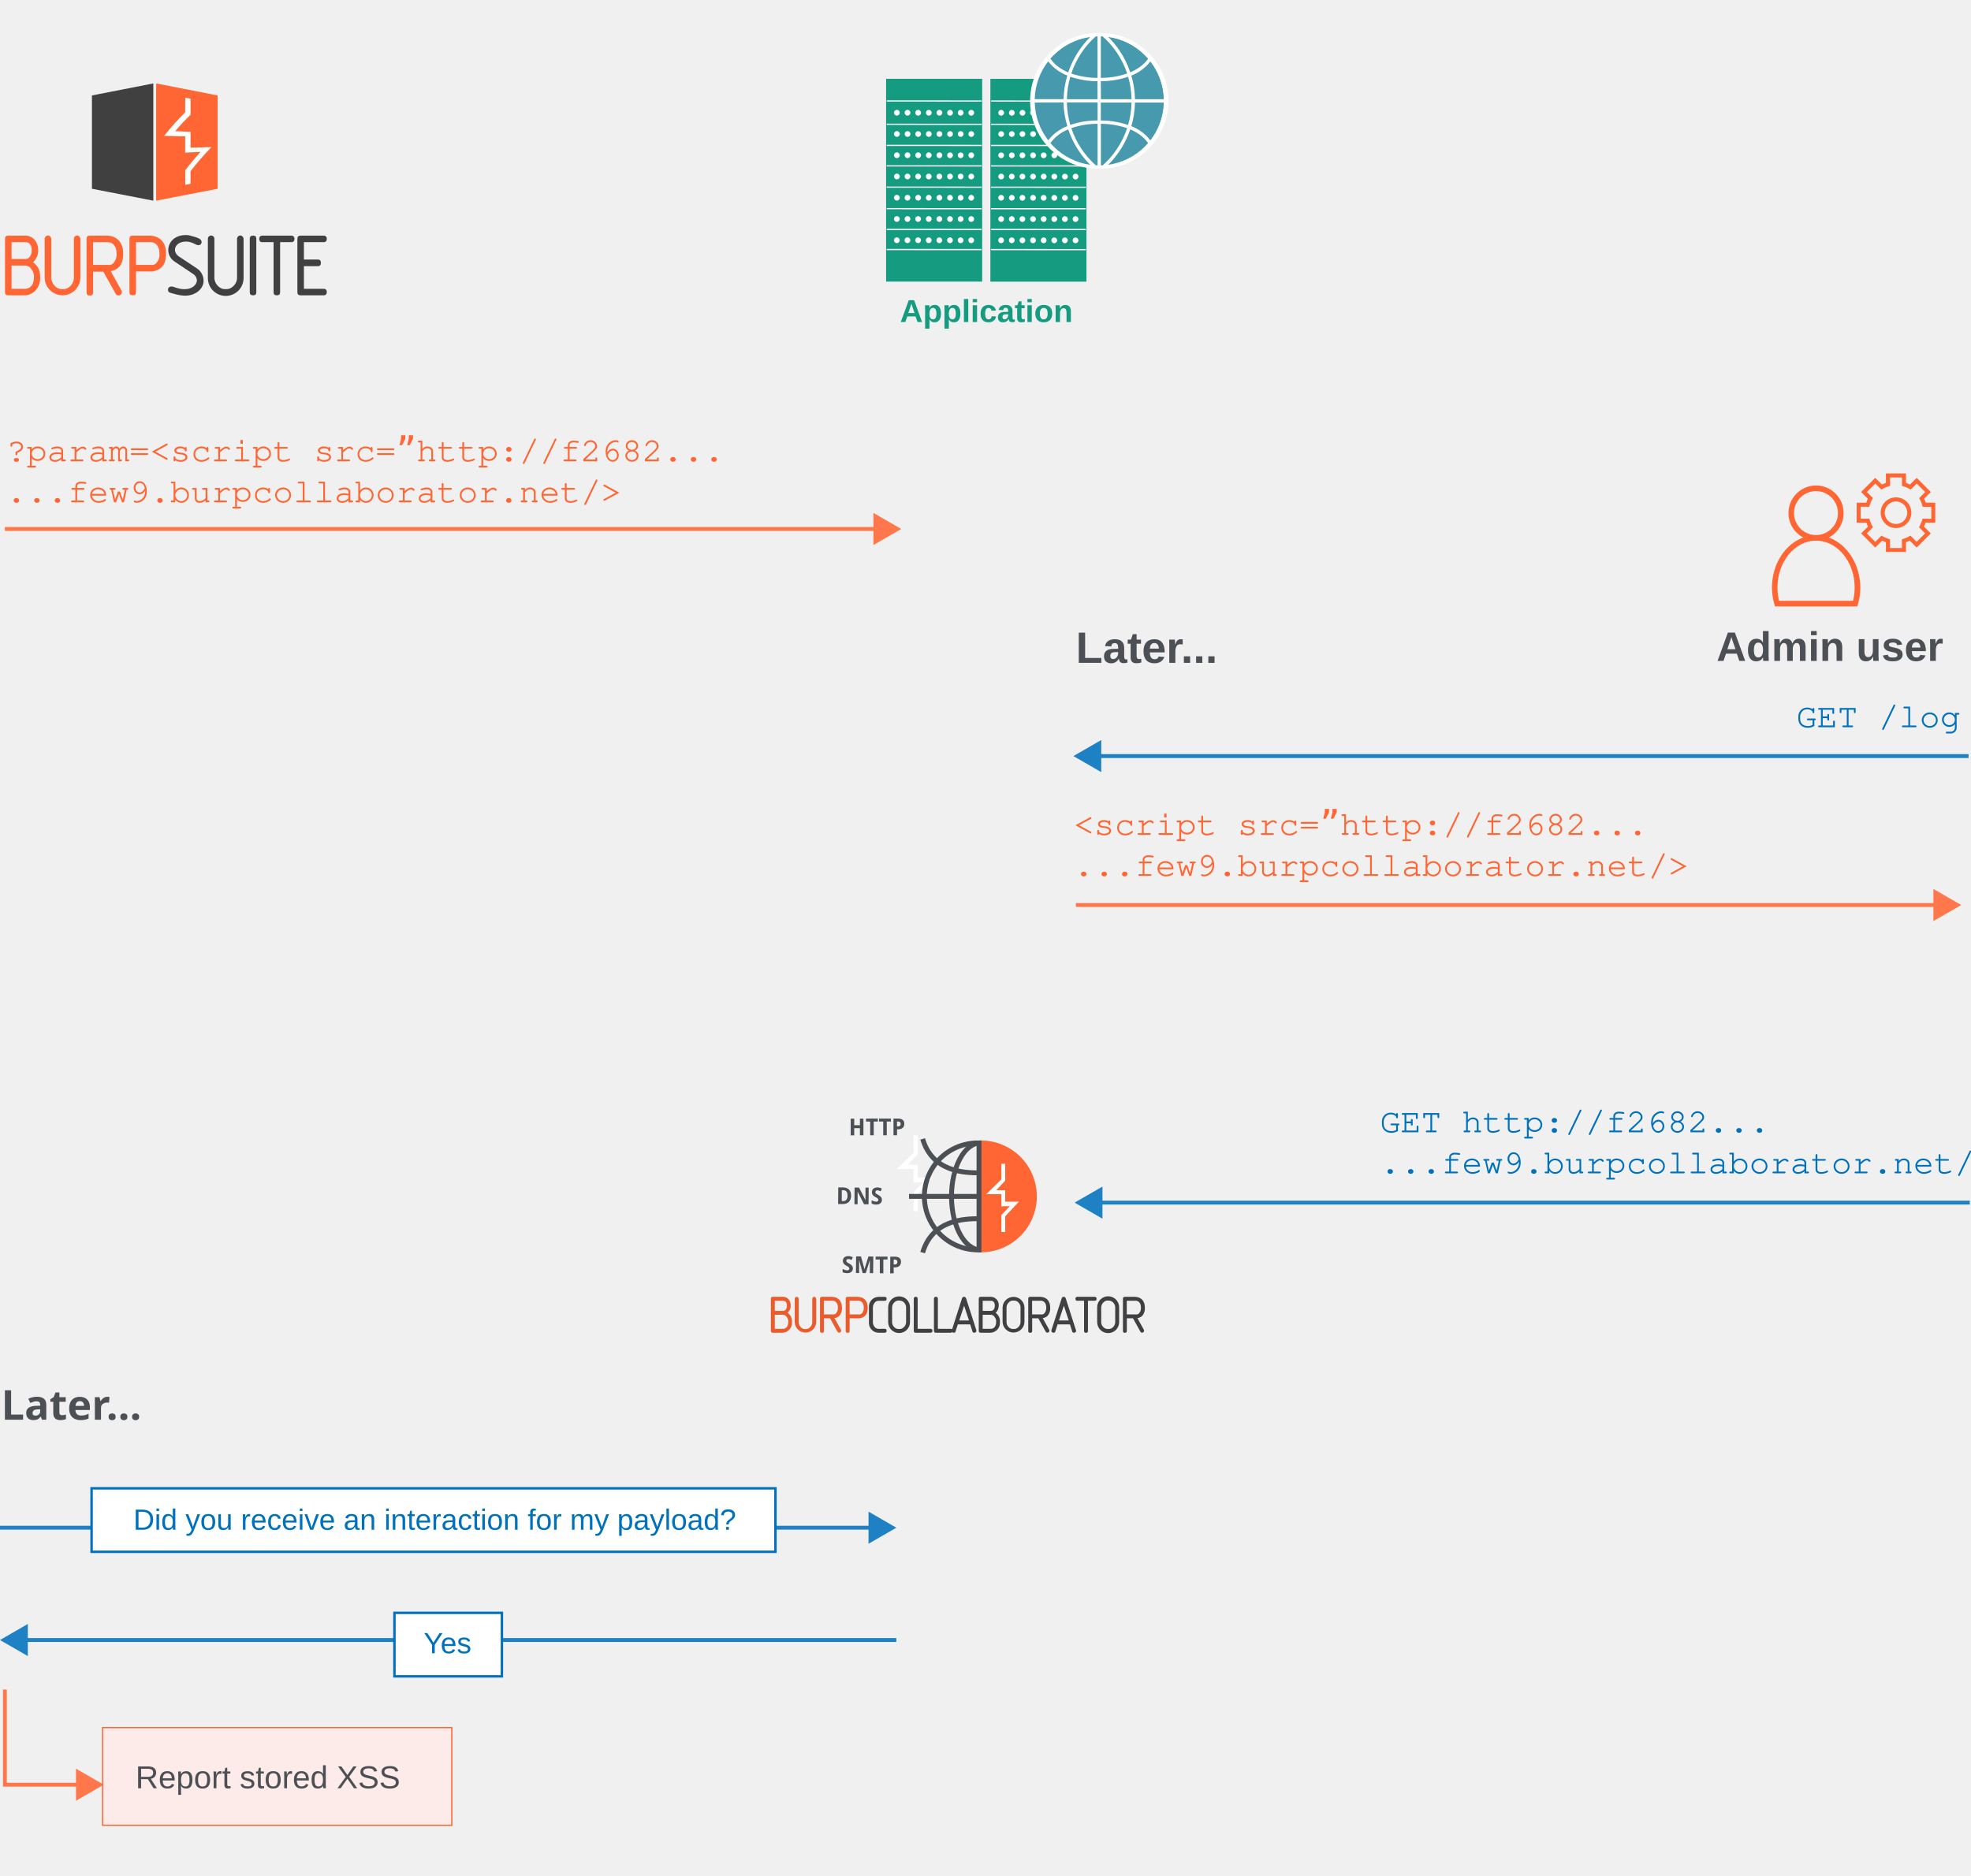
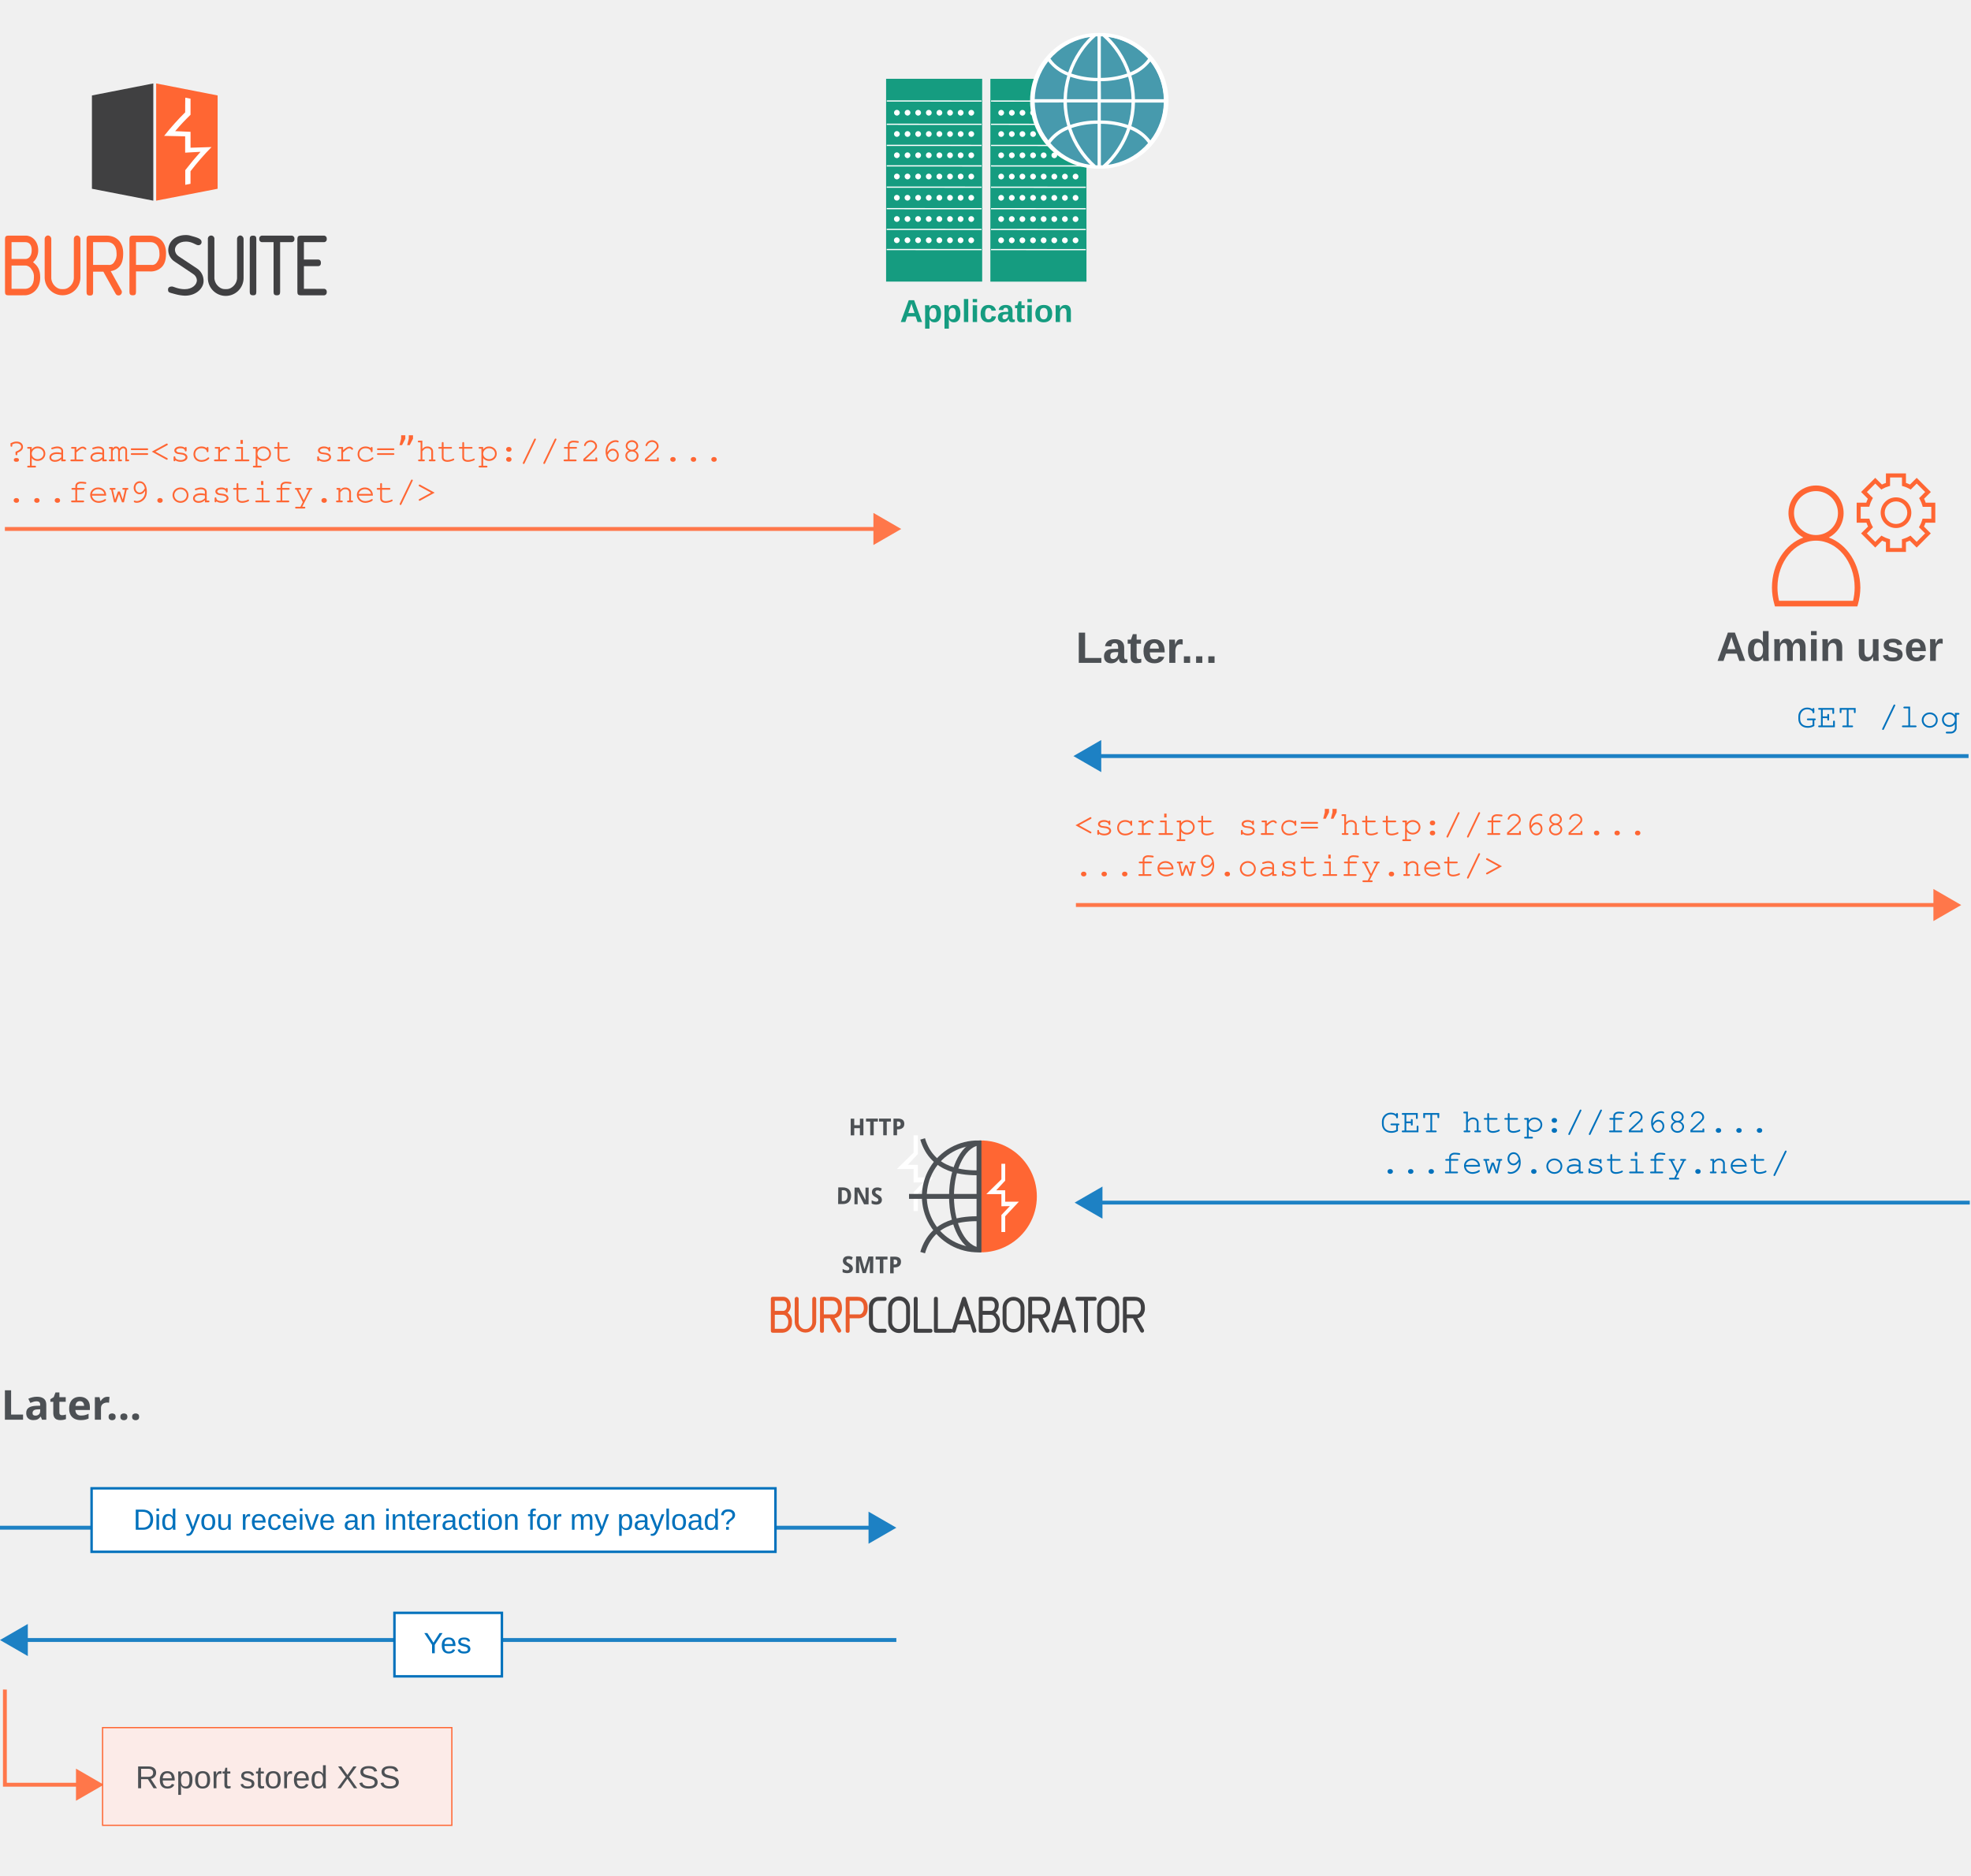
<svg xmlns="http://www.w3.org/2000/svg" width="807" height="768" viewBox="0 0 807 768">
  <polygon points="62.77 82.18 37.64 77.3 37.64 39.09 62.77 34.17 62.77 82.18" fill="#404041" />
  <polygon points="63.94 82.18 89.1 77.3 89.1 39.09 63.94 34.17 63.94 82.18" fill="#f63" />
  <path d="M75.86,40c.86.19,1.28.27,2.15.42V47c-2.53,2.48-3.78,3.81-6.3,6.71,2.52.12,3.77.15,6.3.27v6.52c3.47-.12,5.2-.15,8.6-.27A106.49,106.49,0,0,0,78,70.13v5.14c-.87.19-1.29.27-2.15.42v-6c2.52-3.21,3.77-4.73,6.26-7.52-2.53.16-3.77.2-6.3.35V55.83l-8.6-.19A107.92,107.92,0,0,1,75.82,46V43.24C75.86,42,75.86,41.3,75.86,40Z" fill="#fff" />
  <path d="M3.41,120.94c-1,0-1.36-.4-1.36-1.35V97.85c0-.95.41-1.36,1.36-1.36H10.6c2.38,0,5.05,2.13,5.05,6a6.5,6.5,0,0,1-2.12,4.88c1.94,1.58,2.93,3,2.93,6.34,0,4.8-3.45,7.22-6.34,7.22Zm1.32-14.88h5.65c1.46,0,2.6-1.28,2.6-3.56s-1-3.33-2.6-3.33H4.73Zm0,12.21h5.65c1.57,0,3.51-1.29,3.51-4.55a4.74,4.74,0,0,0-1.06-3.52,2.89,2.89,0,0,0-2.45-1.46H4.73Z" fill="#f63" />
  <path d="M32.92,113.87a7.32,7.32,0,0,1-14.63,0V98a1.48,1.48,0,0,1,1.36-1.58A1.48,1.48,0,0,1,21,98v16a5,5,0,0,0,1.9,3.52,3.71,3.71,0,0,0,2.72.88,3.75,3.75,0,0,0,2.74-.88A4.89,4.89,0,0,0,30.24,114V98a1.45,1.45,0,0,1,1.32-1.58A1.5,1.5,0,0,1,32.92,98Z" fill="#f63" />
  <path d="M43.51,96.49c4.29,0,6.93,2.75,6.93,7.22,0,2.5-.48,4.37-1.69,5.61a5.87,5.87,0,0,1-3.41,1.73l4.29,7.73a1.37,1.37,0,0,1,.26,1,1.41,1.41,0,0,1-1.1,1.21c-.59,0-1.07,0-1.47-.73l-5-9H38.12v8.43c0,1-.37,1.35-1.32,1.35s-1.36-.4-1.36-1.35V97.85c0-.95.41-1.36,1.36-1.36Zm-5.39,2.68v9.31h6.2a2.36,2.36,0,0,0,2.41-1.1,5.24,5.24,0,0,0,1-3.67c0-3.26-1.94-4.54-3.52-4.54Z" fill="#f63" />
  <path d="M61.07,96.49c4.28,0,6.92,2.75,6.92,7.22,0,3.49-.91,5.47-3.19,6.71a6.54,6.54,0,0,1-3.62.74h-5.5v8.43c0,1-.37,1.35-1.32,1.35s-1.36-.4-1.36-1.35V97.85c0-.95.4-1.36,1.36-1.36Zm-5.39,2.68v9.31h6.19a2.37,2.37,0,0,0,2.42-1.1,5.24,5.24,0,0,0,1-3.67c0-3.26-1.95-4.54-3.52-4.54Z" fill="#f63" />
  <path d="M80.45,109.8a6.06,6.06,0,0,1,2.9,5.35c0,2.68-2.79,5.94-7.62,5.94a16.89,16.89,0,0,1-3.93-.62c-2.56-.74-3-.55-3-2,0-.44.33-1.14,1.62-1.14.66,0,2.49,1.1,5.2,1.1,3.12,0,5-1.87,5-3.7a3.27,3.27,0,0,0-1.61-2.57l-7.37-4.94a5.72,5.72,0,0,1-2.75-4.66c0-3.7,2.94-6.3,7.15-6.3a5.42,5.42,0,0,1,1.5.14c3.12.85,5,1.29,5,2.72a1.28,1.28,0,0,1-1.46,1.28c-.85,0-2.39-1.47-4.91-1.47-3,0-4.55,1.69-4.55,3.41a3.37,3.37,0,0,0,1.5,2.6Z" fill="#404042" />
  <path d="M99.73,113.87a7.31,7.31,0,0,1-14.62,0V98a1.35,1.35,0,1,1,2.67,0v16a5,5,0,0,0,1.91,3.52,3.7,3.7,0,0,0,2.71.88,3.78,3.78,0,0,0,2.75-.88A4.92,4.92,0,0,0,97.06,114V98a1.45,1.45,0,0,1,1.32-1.58A1.5,1.5,0,0,1,99.73,98Z" fill="#404042" />
  <path d="M102.26,97.85c0-.95.4-1.36,1.36-1.36s1.32.41,1.32,1.36v21.74c0,1-.37,1.35-1.32,1.35s-1.36-.4-1.36-1.35Z" fill="#404042" />
  <path d="M114.69,99.17v20.42c0,1-.41,1.35-1.36,1.35s-1.32-.4-1.32-1.35V99.17h-4.58a1.17,1.17,0,0,1-1.28-1.32,1.2,1.2,0,0,1,1.28-1.36h11.84a1.2,1.2,0,0,1,1.28,1.36,1.17,1.17,0,0,1-1.28,1.32Z" fill="#404042" />
  <path d="M124.43,118.27h8.07a1.17,1.17,0,0,1,1.28,1.32,1.19,1.19,0,0,1-1.28,1.35h-9.38c-1,0-1.36-.4-1.36-1.35V97.85c0-.95.4-1.36,1.36-1.36h9.38a1.2,1.2,0,0,1,1.28,1.36,1.17,1.17,0,0,1-1.28,1.32h-8.07v7.11h5.72c.81,0,1.25.48,1.25,1.36S131,109,130.15,109h-5.72Z" fill="#404042" />
  <polygon points="2 217.42 357.61 217.42 357.61 223.2 369 216.63 357.61 210.05 357.61 215.83 2 215.83 2 217.42" fill="#ff774a" />
  <polygon points="806 308.83 450.89 308.83 450.89 303.05 439.5 309.63 450.89 316.2 450.89 310.42 806 310.42 806 308.83" fill="#1d81c4" />
  <polygon points="367 670.83 11.39 670.83 11.39 665.05 0 671.63 11.39 678.2 11.39 672.42 367 672.42 367 670.83" fill="#1d81c4" />
  <polygon points="440.52 371.42 791.61 371.42 791.61 377.2 803 370.63 791.61 364.05 791.61 369.83 440.52 369.83 440.52 371.42" fill="#ff774a" />
  <path d="M1.21,691.88v39.58c0,.09-.05.25.1.21h29.8v5.78l11.39-6.57L31.11,724.3v5.78H2.87c-.11,0-.07-.09-.08-.16v-38Z" fill="#ff774a" />
  <path d="M748.77,220.12a11.29,11.29,0,1,0-10.43,0c-7.42,2.67-12.84,10.86-12.84,20.53a25,25,0,0,0,1,6.86l.23.82h33.73l.24-.82a25.36,25.36,0,0,0,1-6.86C761.62,231,756.2,222.79,748.77,220.12Zm-14.24-10a9,9,0,1,1,9,9A9,9,0,0,1,734.53,210.17Zm24.17,35.91H728.42a22.73,22.73,0,0,1-.66-5.43c0-10.58,7.09-19.19,15.8-19.19s15.8,8.61,15.8,19.19A22.73,22.73,0,0,1,758.7,246.08Z" fill="#f63" />
  <path d="M792.38,214.05v-8.19h-3.94a10.63,10.63,0,0,0-.65-1.61l2.77-2.77-5.79-5.79L782,198.43a13,13,0,0,0-1.63-.67v-3.88h-8.2v3.88a13,13,0,0,0-1.63.67l-2.75-2.74L762,201.48l2.77,2.77a12,12,0,0,0-.65,1.61h-3.93v8.19h4a10.85,10.85,0,0,0,.66,1.57L762,218.43l5.79,5.8,2.84-2.84a13.11,13.11,0,0,0,1.54.64v4h8.2v-4a11.56,11.56,0,0,0,1.54-.63l2.84,2.84,5.79-5.8-2.81-2.81a12.65,12.65,0,0,0,.65-1.57Zm-5.2-1.65-.18.6a11.2,11.2,0,0,1-1,2.37l-.31.55,2.52,2.51-3.45,3.46-2.54-2.54-.54.31a11.13,11.13,0,0,1-2.35,1l-.61.17v3.6h-4.88v-3.6l-.6-.17a11.44,11.44,0,0,1-2.36-1l-.54-.31-2.54,2.54-3.45-3.46,2.52-2.51-.31-.55a11.2,11.2,0,0,1-1-2.37l-.17-.6h-3.55v-4.88h3.52l.17-.61a10.93,10.93,0,0,1,1-2.42l.31-.54-2.47-2.47,3.45-3.45,2.46,2.45.54-.31a11.4,11.4,0,0,1,2.44-1l.6-.17v-3.46h4.88V199l.61.17a11,11,0,0,1,2.42,1l.55.31,2.46-2.45,3.45,3.45L785.76,204l.3.54a10.93,10.93,0,0,1,1,2.42l.17.61h3.52v4.88Z" fill="#f63" />
  <path d="M776.29,203.68a6.28,6.28,0,1,0,6.28,6.28A6.29,6.29,0,0,0,776.29,203.68Zm0,10.9a4.62,4.62,0,1,1,4.62-4.62A4.62,4.62,0,0,1,776.29,214.58Z" fill="#f63" />
  <polygon points="806.5 491.71 451.39 491.71 451.39 485.92 440 492.5 451.39 499.08 451.39 493.29 806.5 493.29 806.5 491.71" fill="#1d81c4" />
  <polygon points="0 626.42 355.61 626.42 355.61 632.2 367 625.63 355.61 619.05 355.61 624.83 0 624.83 0 626.42" fill="#1d81c4" />
  <rect x="42" y="707.5" width="143" height="40" fill="#fcebe8" stroke="#f63" stroke-miterlimit="10" stroke-width="0.5" />
  <text transform="translate(2.5 188.9)" font-size="14" fill="#f63" font-family="Courier, Courier">?param=&lt;script src=<tspan x="159.63" y="0" font-family="AndaleMono, Andale Mono">”</tspan>
    <tspan x="168.03" y="0">http://f2682...</tspan>
-     <tspan x="0" y="16.8">...few9.burpcollaborator.net/&gt;</tspan>
+     <tspan x="0" y="16.8">...few9.oastify.net/&gt;</tspan>
  </text>
  <text transform="translate(735.5 297.82)" font-size="14" fill="#0071bc" font-family="Courier, Courier">GET /log</text>
  <text transform="translate(702.81 270.66)" font-size="16.88" fill="#4c5054" font-family="Arial-BoldMT, Arial" font-weight="700">Admin user</text>
  <text transform="translate(439.5 341.9)" font-size="14" fill="#f63" font-family="Courier, Courier">&lt;script src=<tspan x="100.82" y="0" font-family="AndaleMono, Andale Mono">”</tspan>
    <tspan x="109.22" y="0">http://f2682...</tspan>
-     <tspan x="0" y="16.8">...few9.burpcollaborator.net/&gt;</tspan>
-   </text>
-   <text transform="translate(565 463.7)" font-size="14" fill="#0071bc" font-family="Courier, Courier">GET http://f2682...<tspan x="0" y="16.8">...few9.burpcollaborator.net/</tspan>
+     <tspan x="0" y="16.8">...few9.oastify.net/&gt;</tspan>
+   </text>
+   <text transform="translate(565 463.7)" font-size="14" fill="#0071bc" font-family="Courier, Courier">GET http://f2682...<tspan x="0" y="16.8">...few9.oastify.net/</tspan>
  </text>
  <text transform="translate(0.49 581.4)" font-size="16.88" fill="#4c5054" font-family="DroidSans-Bold, Droid Sans" font-weight="700">Later...</text>
  <text transform="translate(55.49 732.33)" font-size="13" fill="#4c5054" font-family="ArialMT, Arial">Report stored XSS</text>
  <polygon points="375.8 477.01 371.7 477.01 375.8 472.61 375.8 464.94 374.07 464.94 374.07 472.01 367.22 478.73 374.07 478.73 374.07 484.26 377.92 484.19 374.07 488.23 374.07 495.97 375.8 495.97 375.8 488.83 382.02 482.18 375.8 482.18 375.8 477.01" fill="#fff" />
  <path d="M316.44,545.78c-.57,0-.82-.24-.82-.81V531.9c0-.57.25-.82.82-.82h4.32c1.43,0,3,1.28,3,3.62a3.92,3.92,0,0,1-1.28,2.93,4.14,4.14,0,0,1,1.77,3.81,4,4,0,0,1-3.82,4.34Zm.79-8.94h3.4c.88,0,1.56-.78,1.56-2.14s-.59-2-1.56-2h-3.4Zm0,7.34h3.4c.95,0,2.11-.78,2.11-2.74a2.81,2.81,0,0,0-.64-2.11,1.71,1.71,0,0,0-1.47-.89h-3.4Z" fill="#ea5c2c" />
  <path d="M334.18,541.53a4.4,4.4,0,0,1-8.79,0V532a.81.81,0,1,1,1.61,0v9.64a3,3,0,0,0,1.14,2.11,2.19,2.19,0,0,0,1.63.53,2.25,2.25,0,0,0,1.66-.53,2.92,2.92,0,0,0,1.14-2.11V532a.87.87,0,0,1,.8-.94.9.9,0,0,1,.81.94Z" fill="#ea5c2c" />
  <path d="M340.55,531.08c2.58,0,4.17,1.66,4.17,4.35a4.65,4.65,0,0,1-1,3.37,3.45,3.45,0,0,1-2.05,1l2.58,4.65a.82.82,0,0,1-.51,1.3c-.35,0-.63,0-.88-.44l-3-5.44h-2.51V545c0,.57-.22.81-.79.81s-.82-.24-.82-.81V531.9c0-.57.24-.82.82-.82Zm-3.24,1.61v5.6H341a1.43,1.43,0,0,0,1.45-.66,3.14,3.14,0,0,0,.62-2.2c0-2-1.17-2.74-2.12-2.74Z" fill="#ea5c2c" />
  <path d="M351.11,531.08c2.58,0,4.16,1.66,4.16,4.35,0,2.09-.55,3.28-1.91,4a4,4,0,0,1-2.19.44h-3.3V545c0,.57-.22.81-.8.81s-.81-.24-.81-.81V531.9c0-.57.24-.82.81-.82Zm-3.24,1.61v5.6h3.72a1.44,1.44,0,0,0,1.46-.66,3.18,3.18,0,0,0,.61-2.2c0-2-1.16-2.74-2.11-2.74Z" fill="#ea5c2c" />
  <path d="M362.24,544.18a.7.7,0,0,1,.77.79.72.72,0,0,1-.77.81h-2.65a4,4,0,0,1-3.81-4.34v-6a4,4,0,0,1,3.81-4.35h2.65a.72.72,0,0,1,.77.82.69.69,0,0,1-.77.79H360a2.27,2.27,0,0,0-1.48.38,3,3,0,0,0-1.12,2.29v6.17a2.89,2.89,0,0,0,1.12,2.27,2.3,2.3,0,0,0,1.48.38Z" fill="#404042" />
  <path d="M372.59,541.44a4.47,4.47,0,0,1-8.94,0v-6.08a4.47,4.47,0,0,1,8.94,0Zm-7.33.09a2.68,2.68,0,0,0,.57,1.61,2.45,2.45,0,0,0,2.29,1.1,2.24,2.24,0,0,0,1.72-.53,2.94,2.94,0,0,0,1.15-2.18v-6.26a2.84,2.84,0,0,0-.58-1.54,2.45,2.45,0,0,0-2.29-1.1,2.22,2.22,0,0,0-1.72.52,2.94,2.94,0,0,0-1.14,2.12Z" fill="#404042" />
  <path d="M375.72,544.18H381a.7.7,0,0,1,.77.79.71.71,0,0,1-.77.81h-6.06c-.57,0-.81-.24-.81-.81V531.9c0-.57.24-.82.81-.82s.79.25.79.82Z" fill="#404042" />
  <path d="M384,544.18h5.27a.7.7,0,0,1,.77.79.72.72,0,0,1-.77.81h-6.06c-.58,0-.82-.24-.82-.81V531.9c0-.57.24-.82.82-.82s.79.25.79.82Z" fill="#404042" />
  <path d="M392.16,542.37l-.92,2.91c-.09.26-.29.5-.51.5-.75,0-1.08-.3-1.08-.66a.9.9,0,0,1,.05-.37l4.14-12.9c.18-.55.35-.77.88-.77s.71.22.88.77l4.15,12.9a1.11,1.11,0,0,1,0,.37c0,.36-.33.66-1.08.66-.22,0-.42-.24-.51-.5l-.92-2.91Zm.58-1.61h4l-2-6.06Z" fill="#404042" />
  <path d="M401.55,545.78c-.57,0-.81-.24-.81-.81V531.9c0-.57.24-.82.81-.82h4.32a3.31,3.31,0,0,1,3.05,3.62,3.92,3.92,0,0,1-1.28,2.93,4.13,4.13,0,0,1,1.76,3.81,4,4,0,0,1-3.81,4.34Zm.8-8.94h3.39c.88,0,1.57-.78,1.57-2.14s-.6-2-1.57-2h-3.39Zm0,7.34h3.39c.95,0,2.12-.78,2.12-2.74a2.85,2.85,0,0,0-.64-2.11,1.74,1.74,0,0,0-1.48-.89h-3.39Z" fill="#404042" />
  <path d="M419.45,541.44a4.48,4.48,0,0,1-8.95,0v-6.08a4.48,4.48,0,0,1,8.95,0Zm-7.34.09a2.75,2.75,0,0,0,.57,1.61,2.45,2.45,0,0,0,2.3,1.1,2.21,2.21,0,0,0,1.71-.53,2.9,2.9,0,0,0,1.15-2.18v-6.26a2.91,2.91,0,0,0-.57-1.54,2.45,2.45,0,0,0-2.29-1.1,2.21,2.21,0,0,0-1.72.52,3,3,0,0,0-1.15,2.12Z" fill="#404042" />
  <path d="M425.82,531.08c2.58,0,4.16,1.66,4.16,4.35a4.65,4.65,0,0,1-1,3.37,3.48,3.48,0,0,1-2.05,1l2.58,4.65a.85.85,0,0,1,.15.58.83.83,0,0,1-.66.72c-.35,0-.64,0-.88-.44l-3-5.44h-2.51V545c0,.57-.22.81-.8.81s-.81-.24-.81-.81V531.9c0-.57.24-.82.81-.82Zm-3.24,1.61v5.6h3.72a1.44,1.44,0,0,0,1.46-.66,3.18,3.18,0,0,0,.61-2.2c0-2-1.16-2.74-2.11-2.74Z" fill="#404042" />
  <path d="M433,542.37l-.92,2.91c-.09.26-.29.5-.51.5-.75,0-1.08-.3-1.08-.66a1.11,1.11,0,0,1,0-.37l4.15-12.9c.17-.55.35-.77.88-.77s.7.22.88.77l4.14,12.9a.9.9,0,0,1,.05.37c0,.36-.33.66-1.08.66-.22,0-.42-.24-.51-.5l-.92-2.91Zm.58-1.61h4l-2-6.06Z" fill="#404042" />
  <path d="M445.45,532.69V545c0,.57-.24.81-.81.81s-.79-.24-.79-.81V532.69h-2.76a.7.7,0,0,1-.77-.79.72.72,0,0,1,.77-.82h7.12a.72.72,0,0,1,.77.82.7.7,0,0,1-.77.79Z" fill="#404042" />
  <path d="M458.22,541.44a4.48,4.48,0,0,1-9,0v-6.08a4.48,4.48,0,0,1,9,0Zm-7.34.09a2.68,2.68,0,0,0,.57,1.61,2.45,2.45,0,0,0,2.29,1.1,2.23,2.23,0,0,0,1.72-.53,2.9,2.9,0,0,0,1.15-2.18v-6.26a2.84,2.84,0,0,0-.58-1.54,2.45,2.45,0,0,0-2.29-1.1,2.22,2.22,0,0,0-1.72.52,2.94,2.94,0,0,0-1.14,2.12Z" fill="#404042" />
  <path d="M464.58,531.08c2.58,0,4.17,1.66,4.17,4.35a4.69,4.69,0,0,1-1,3.37,3.51,3.51,0,0,1-2.05,1l2.58,4.65a.91.91,0,0,1,.15.58.84.84,0,0,1-.66.72c-.35,0-.64,0-.88-.44l-3-5.44h-2.52V545c0,.57-.22.81-.79.81s-.81-.24-.81-.81V531.9c0-.57.24-.82.81-.82Zm-3.24,1.61v5.6h3.73a1.42,1.42,0,0,0,1.45-.66,3.14,3.14,0,0,0,.62-2.2c0-2-1.17-2.74-2.11-2.74Z" fill="#404042" />
  <path d="M348.47,489.65a4.59,4.59,0,0,1-.25,1.51,2.87,2.87,0,0,1-.69,1.08,2.82,2.82,0,0,1-1.1.65,4.47,4.47,0,0,1-1.47.2h-1.8l.06-6.82h2a4.06,4.06,0,0,1,1.35.23,2.67,2.67,0,0,1,1.68,1.7A4.29,4.29,0,0,1,348.47,489.65Zm-1.47,0a3.56,3.56,0,0,0-.1-1,2,2,0,0,0-.33-.69,1.23,1.23,0,0,0-.53-.4,1.81,1.81,0,0,0-.72-.14h-.67l0,4.45h.53a1.67,1.67,0,0,0,1.38-.55A2.57,2.57,0,0,0,347,489.67Z" fill="#4c5054" />
  <path d="M355.62,493.19l-1.84,0L351.14,488h0c0,.24,0,.48,0,.72s0,.41,0,.64v.6l0,3.21h-1.3l.06-6.83,1.83,0,2.63,5.13h0l0-.7c0-.1,0-.2,0-.3s0-.21,0-.32v-.56l0-3.23h1.3Z" fill="#4c5054" />
  <path d="M361.09,491.34a2,2,0,0,1-.16.82,1.76,1.76,0,0,1-.46.62,2.09,2.09,0,0,1-.74.39,3.42,3.42,0,0,1-1,.14,4.34,4.34,0,0,1-1-.12,3.45,3.45,0,0,1-.85-.31v-1.34l.45.21c.16.06.31.13.47.18a3.62,3.62,0,0,0,.47.13,2.42,2.42,0,0,0,.47.05,1.28,1.28,0,0,0,.41-.05.59.59,0,0,0,.27-.15.69.69,0,0,0,.16-.22.93.93,0,0,0,.05-.29.71.71,0,0,0-.08-.34,1,1,0,0,0-.23-.28,1.66,1.66,0,0,0-.35-.25c-.14-.09-.29-.17-.46-.26l-.48-.28a2.66,2.66,0,0,1-.5-.4,2.39,2.39,0,0,1-.39-.57,1.94,1.94,0,0,1-.15-.8,2.1,2.1,0,0,1,.16-.82,1.68,1.68,0,0,1,.44-.61,1.86,1.86,0,0,1,.68-.37,2.77,2.77,0,0,1,.89-.13l.49,0a3.78,3.78,0,0,1,.46.1,4.26,4.26,0,0,1,.47.15l.48.21-.48,1.12-.39-.17a1.74,1.74,0,0,0-.36-.13,1.32,1.32,0,0,0-.33-.08,1.87,1.87,0,0,0-.34,0,.76.76,0,0,0-.56.19.69.69,0,0,0-.19.51.62.62,0,0,0,.05.31.72.72,0,0,0,.19.25,1.57,1.57,0,0,0,.33.24l.49.28c.23.13.44.25.64.39a2.63,2.63,0,0,1,.5.43,1.64,1.64,0,0,1,.32.54A1.69,1.69,0,0,1,361.09,491.34Z" fill="#4c5054" />
  <path d="M349.21,519.42a2.18,2.18,0,0,1-.17.82,1.65,1.65,0,0,1-.46.62,2.09,2.09,0,0,1-.74.39,3.11,3.11,0,0,1-1,.13,4.35,4.35,0,0,1-1-.11A3.45,3.45,0,0,1,345,521l0-1.35a4.71,4.71,0,0,0,.45.22l.46.18a4.12,4.12,0,0,0,.47.13,2.5,2.5,0,0,0,.47.05,1.64,1.64,0,0,0,.41-.05.7.7,0,0,0,.27-.15.57.57,0,0,0,.16-.22.94.94,0,0,0,.05-.3.66.66,0,0,0-.08-.34,1.09,1.09,0,0,0-.22-.27,2.8,2.8,0,0,0-.36-.26l-.46-.26-.48-.27a3,3,0,0,1-.5-.4,2.1,2.1,0,0,1-.38-.57,1.81,1.81,0,0,1-.16-.8,2.3,2.3,0,0,1,.16-.82,1.8,1.8,0,0,1,.44-.61,1.86,1.86,0,0,1,.68-.37,2.84,2.84,0,0,1,.9-.13,3.88,3.88,0,0,1,.48,0,2.63,2.63,0,0,1,.47.1l.46.15.48.21-.48,1.12-.39-.18-.35-.12a1.51,1.51,0,0,0-.34-.08l-.33,0a.71.71,0,0,0-.56.19.68.68,0,0,0-.2.51,1,1,0,0,0,.05.31.72.72,0,0,0,.19.25,1.57,1.57,0,0,0,.33.24l.49.28c.23.12.44.25.64.38a2.67,2.67,0,0,1,.5.44,1.82,1.82,0,0,1,.33.53A2.16,2.16,0,0,1,349.21,519.42Z" fill="#4c5054" />
  <path d="M353.2,521.35,351.75,516h0c0,.28,0,.56,0,.83,0,.11,0,.23,0,.35s0,.25,0,.36,0,.24,0,.34v.3l0,3.17h-1.29l.06-6.82h2l1.43,5.24h0l1.61-5.21,2,0-.06,6.82h-1.35l0-3.23v-.28c0-.1,0-.21,0-.32s0-.23,0-.35,0-.24,0-.35,0-.53,0-.81h0l-1.67,5.33Z" fill="#4c5054" />
  <path d="M361.68,521.42h-1.45l0-5.62-1.71,0v-1.2l4.86,0v1.2h-1.71Z" fill="#4c5054" />
  <path d="M368.9,516.78a2.72,2.72,0,0,1-.14.86,1.82,1.82,0,0,1-.45.72,2.13,2.13,0,0,1-.82.49,3.82,3.82,0,0,1-1.26.18h-.33l0,2.42h-1.45l.06-6.82h1.9a4.1,4.1,0,0,1,1.13.16,2.07,2.07,0,0,1,.79.43,1.65,1.65,0,0,1,.45.67A2.28,2.28,0,0,1,368.9,516.78Zm-3,1.06h.29a1.44,1.44,0,0,0,.92-.23,1.15,1.15,0,0,0,.05-1.54,1.33,1.33,0,0,0-.87-.25h-.37Z" fill="#4c5054" />
  <path d="M401.15,468.05a21.91,21.91,0,1,1,0,43.81" fill="#f63" stroke="#f63" stroke-miterlimit="10" stroke-width="2" />
  <polygon points="411.56 487.46 407.88 487.46 411.56 483.5 411.56 476.6 410.01 476.6 410.01 482.96 403.84 489.02 410.01 489.02 410.01 494 413.47 493.93 410.01 497.57 410.01 504.54 411.56 504.54 411.56 498.11 417.16 492.12 411.56 492.12 411.56 487.46" fill="#fff" />
  <line x1="372.19" y1="489.95" x2="400.84" y2="489.95" fill="none" stroke="#4c5054" stroke-miterlimit="10" stroke-width="2" />
  <path d="M400.84,511.86a21.91,21.91,0,1,1,0-43.81Z" fill="none" stroke="#4c5054" stroke-miterlimit="10" stroke-width="2" />
  <path d="M401.53,511.86c-6.6,0-11.95-9.81-11.95-21.9s5.35-21.91,11.95-21.91" fill="none" stroke="#4c5054" stroke-miterlimit="10" stroke-width="2" />
  <path d="M400.84,480.31c-5.85,0-19.09-.35-23.07-13.89" fill="none" stroke="#4c5054" stroke-miterlimit="10" stroke-width="2" />
  <path d="M400.84,499.08c-5.85,0-19.09.35-23.07,13.89" fill="none" stroke="#4c5054" stroke-miterlimit="10" stroke-width="2" />
  <path d="M353.52,464.92h-1.44V462h-2.32v2.95h-1.45v-6.83h1.45v2.68h2.32v-2.68h1.44Z" fill="#4c5054" />
  <path d="M357.73,464.92h-1.44V459.3h-1.71v-1.21h4.86v1.21h-1.71Z" fill="#4c5054" />
  <path d="M363.07,464.92h-1.44V459.3h-1.71v-1.21h4.86v1.21h-1.71Z" fill="#4c5054" />
  <path d="M370.26,460.22a2.71,2.71,0,0,1-.13.86,1.79,1.79,0,0,1-.45.73,2.27,2.27,0,0,1-.82.49,3.46,3.46,0,0,1-1.25.19h-.33v2.43h-1.45v-6.83h1.9a3.77,3.77,0,0,1,1.13.15,2.12,2.12,0,0,1,.79.42,1.64,1.64,0,0,1,.46.67A2.48,2.48,0,0,1,370.26,460.22Zm-3,1.09h.28a1.52,1.52,0,0,0,.93-.25,1,1,0,0,0,.31-.79,1,1,0,0,0-.28-.75,1.33,1.33,0,0,0-.87-.24h-.37Z" fill="#4c5054" />
  <rect x="363.05" y="32.52" width="38.84" height="82.55" fill="#159c80" stroke="#159c80" stroke-miterlimit="10" stroke-width="0.5" />
  <line x1="363.06" y1="59.53" x2="401.9" y2="59.55" fill="none" stroke="#fff" stroke-miterlimit="10" stroke-width="0.5" />
  <line x1="363.06" y1="67.92" x2="401.9" y2="67.94" fill="none" stroke="#fff" stroke-miterlimit="10" stroke-width="0.5" />
  <line x1="363.06" y1="50.89" x2="401.91" y2="50.91" fill="none" stroke="#fff" stroke-miterlimit="10" stroke-width="0.5" />
  <line x1="363.04" y1="93.94" x2="401.88" y2="93.97" fill="none" stroke="#fff" stroke-miterlimit="10" stroke-width="0.5" />
  <line x1="363.04" y1="102.19" x2="401.88" y2="102.21" fill="none" stroke="#fff" stroke-miterlimit="10" stroke-width="0.5" />
  <line x1="363.05" y1="76.64" x2="401.89" y2="76.66" fill="none" stroke="#fff" stroke-miterlimit="10" stroke-width="0.5" />
  <line x1="363.05" y1="85.45" x2="401.89" y2="85.47" fill="none" stroke="#fff" stroke-miterlimit="10" stroke-width="0.5" />
  <circle cx="367.19" cy="98.38" r="1.18" fill="#fff" />
  <circle cx="371.54" cy="98.38" r="1.18" fill="#fff" />
  <circle cx="375.9" cy="98.38" r="1.18" fill="#fff" />
  <circle cx="380.25" cy="98.39" r="1.18" fill="#fff" />
  <circle cx="384.6" cy="98.39" r="1.18" fill="#fff" />
  <circle cx="388.95" cy="98.39" r="1.18" fill="#fff" />
  <circle cx="393.3" cy="98.39" r="1.18" fill="#fff" />
  <circle cx="397.65" cy="98.4" r="1.18" fill="#fff" />
  <circle cx="367.2" cy="89.68" r="1.18" fill="#fff" />
  <circle cx="371.55" cy="89.68" r="1.18" fill="#fff" />
  <circle cx="375.9" cy="89.68" r="1.18" fill="#fff" />
  <circle cx="380.25" cy="89.68" r="1.18" fill="#fff" />
  <circle cx="384.6" cy="89.69" r="1.18" fill="#fff" />
  <circle cx="388.96" cy="89.69" r="1.18" fill="#fff" />
  <circle cx="393.31" cy="89.69" r="1.18" fill="#fff" />
  <circle cx="397.66" cy="89.69" r="1.18" fill="#fff" />
  <circle cx="367.2" cy="80.97" r="1.18" fill="#fff" />
  <circle cx="371.55" cy="80.98" r="1.18" fill="#fff" />
  <circle cx="375.91" cy="80.98" r="1.18" fill="#fff" />
  <circle cx="380.26" cy="80.98" r="1.18" fill="#fff" />
  <circle cx="384.61" cy="80.98" r="1.18" fill="#fff" />
  <circle cx="388.96" cy="80.99" r="1.18" fill="#fff" />
  <circle cx="393.31" cy="80.99" r="1.18" fill="#fff" />
  <circle cx="397.66" cy="80.99" r="1.18" fill="#fff" />
  <circle cx="367.21" cy="72.27" r="1.18" fill="#fff" />
  <circle cx="371.56" cy="72.27" r="1.18" fill="#fff" />
  <circle cx="375.91" cy="72.27" r="1.18" fill="#fff" />
  <circle cx="380.26" cy="72.28" r="1.18" fill="#fff" />
  <circle cx="384.61" cy="72.28" r="1.18" fill="#fff" />
  <circle cx="388.97" cy="72.28" r="1.18" fill="#fff" />
  <circle cx="393.32" cy="72.28" r="1.18" fill="#fff" />
  <circle cx="397.67" cy="72.29" r="1.18" fill="#fff" />
  <circle cx="367.21" cy="63.57" r="1.18" fill="#fff" />
  <circle cx="371.56" cy="63.57" r="1.18" fill="#fff" />
  <circle cx="375.92" cy="63.57" r="1.18" fill="#fff" />
  <circle cx="380.27" cy="63.57" r="1.18" fill="#fff" />
  <circle cx="384.62" cy="63.58" r="1.18" fill="#fff" />
  <circle cx="388.97" cy="63.58" r="1.18" fill="#fff" />
  <circle cx="393.32" cy="63.58" r="1.18" fill="#fff" />
  <circle cx="397.67" cy="63.58" r="1.18" fill="#fff" />
  <circle cx="367.22" cy="54.86" r="1.18" fill="#fff" />
  <circle cx="371.57" cy="54.87" r="1.18" fill="#fff" />
  <circle cx="375.92" cy="54.87" r="1.18" fill="#fff" />
  <circle cx="380.27" cy="54.87" r="1.18" fill="#fff" />
  <circle cx="384.62" cy="54.87" r="1.18" fill="#fff" />
  <circle cx="388.97" cy="54.88" r="1.18" fill="#fff" />
  <circle cx="393.33" cy="54.88" r="1.18" fill="#fff" />
  <circle cx="397.68" cy="54.88" r="1.18" fill="#fff" />
  <circle cx="367.22" cy="46.16" r="1.18" fill="#fff" />
  <circle cx="371.57" cy="46.16" r="1.18" fill="#fff" />
  <circle cx="375.92" cy="46.17" r="1.18" fill="#fff" />
  <circle cx="380.28" cy="46.17" r="1.18" fill="#fff" />
  <circle cx="384.63" cy="46.17" r="1.18" fill="#fff" />
  <circle cx="388.98" cy="46.17" r="1.18" fill="#fff" />
  <circle cx="393.33" cy="46.17" r="1.18" fill="#fff" />
  <circle cx="397.68" cy="46.18" r="1.18" fill="#fff" />
  <line x1="363.07" y1="41.35" x2="401.91" y2="41.37" fill="none" stroke="#fff" stroke-miterlimit="10" stroke-width="0.5" />
  <rect x="405.75" y="32.54" width="38.84" height="82.55" fill="#159c80" stroke="#159c80" stroke-miterlimit="10" stroke-width="0.5" />
  <line x1="405.76" y1="59.55" x2="444.6" y2="59.58" fill="none" stroke="#fff" stroke-miterlimit="10" stroke-width="0.5" />
  <line x1="405.76" y1="67.94" x2="444.6" y2="67.96" fill="none" stroke="#fff" stroke-miterlimit="10" stroke-width="0.5" />
  <line x1="405.77" y1="50.91" x2="444.61" y2="50.93" fill="none" stroke="#fff" stroke-miterlimit="10" stroke-width="0.5" />
  <line x1="405.74" y1="93.97" x2="444.58" y2="93.99" fill="none" stroke="#fff" stroke-miterlimit="10" stroke-width="0.5" />
  <line x1="405.74" y1="102.21" x2="444.58" y2="102.23" fill="none" stroke="#fff" stroke-miterlimit="10" stroke-width="0.5" />
  <line x1="405.75" y1="76.66" x2="444.59" y2="76.69" fill="none" stroke="#fff" stroke-miterlimit="10" stroke-width="0.5" />
  <line x1="405.75" y1="85.47" x2="444.59" y2="85.49" fill="none" stroke="#fff" stroke-miterlimit="10" stroke-width="0.5" />
  <circle cx="409.89" cy="98.4" r="1.18" fill="#fff" />
  <circle cx="414.25" cy="98.41" r="1.18" fill="#fff" />
  <circle cx="418.6" cy="98.41" r="1.18" fill="#fff" />
  <circle cx="422.95" cy="98.41" r="1.18" fill="#fff" />
  <circle cx="427.3" cy="98.41" r="1.18" fill="#fff" />
  <circle cx="431.65" cy="98.42" r="1.18" fill="#fff" />
  <circle cx="436" cy="98.42" r="1.18" fill="#fff" />
  <circle cx="440.36" cy="98.42" r="1.18" fill="#fff" />
  <circle cx="409.9" cy="89.7" r="1.18" fill="#fff" />
  <circle cx="414.25" cy="89.7" r="1.18" fill="#fff" />
  <circle cx="418.6" cy="89.71" r="1.18" fill="#fff" />
  <circle cx="422.95" cy="89.71" r="1.18" fill="#fff" />
  <circle cx="427.31" cy="89.71" r="1.18" fill="#fff" />
  <circle cx="431.66" cy="89.71" r="1.18" fill="#fff" />
  <circle cx="436.01" cy="89.71" r="1.18" fill="#fff" />
  <circle cx="440.36" cy="89.72" r="1.18" fill="#fff" />
  <circle cx="409.9" cy="81" r="1.18" fill="#fff" />
  <circle cx="414.26" cy="81" r="1.18" fill="#fff" />
  <circle cx="418.61" cy="81" r="1.18" fill="#fff" />
  <circle cx="422.96" cy="81" r="1.18" fill="#fff" />
  <circle cx="427.31" cy="81.01" r="1.18" fill="#fff" />
  <circle cx="431.66" cy="81.01" r="1.18" fill="#fff" />
  <circle cx="436.01" cy="81.01" r="1.18" fill="#fff" />
  <circle cx="440.37" cy="81.01" r="1.18" fill="#fff" />
  <circle cx="409.91" cy="72.29" r="1.18" fill="#fff" />
  <circle cx="414.26" cy="72.3" r="1.18" fill="#fff" />
  <circle cx="418.61" cy="72.3" r="1.18" fill="#fff" />
  <circle cx="422.96" cy="72.3" r="1.18" fill="#fff" />
  <circle cx="427.32" cy="72.3" r="1.18" fill="#fff" />
  <circle cx="431.67" cy="72.31" r="1.18" fill="#fff" />
  <circle cx="436.02" cy="72.31" r="1.18" fill="#fff" />
  <circle cx="440.37" cy="72.31" r="1.18" fill="#fff" />
  <circle cx="409.91" cy="63.59" r="1.18" fill="#fff" />
  <circle cx="414.27" cy="63.59" r="1.18" fill="#fff" />
  <circle cx="418.62" cy="63.6" r="1.18" fill="#fff" />
  <circle cx="422.97" cy="63.6" r="1.18" fill="#fff" />
  <circle cx="427.32" cy="63.6" r="1.18" fill="#fff" />
  <circle cx="431.67" cy="63.6" r="1.18" fill="#fff" />
  <circle cx="436.02" cy="63.61" r="1.18" fill="#fff" />
  <circle cx="440.38" cy="63.61" r="1.18" fill="#fff" />
  <circle cx="409.92" cy="54.89" r="1.18" fill="#fff" />
  <circle cx="414.27" cy="54.89" r="1.18" fill="#fff" />
  <circle cx="418.62" cy="54.89" r="1.18" fill="#fff" />
  <circle cx="422.97" cy="54.89" r="1.18" fill="#fff" />
  <circle cx="427.33" cy="54.9" r="1.18" fill="#fff" />
  <circle cx="431.68" cy="54.9" r="1.18" fill="#fff" />
  <circle cx="436.03" cy="54.9" r="1.18" fill="#fff" />
  <circle cx="440.38" cy="54.9" r="1.18" fill="#fff" />
  <circle cx="409.92" cy="46.18" r="1.18" fill="#fff" />
  <circle cx="414.28" cy="46.19" r="1.18" fill="#fff" />
  <circle cx="418.63" cy="46.19" r="1.18" fill="#fff" />
  <circle cx="422.98" cy="46.19" r="1.18" fill="#fff" />
  <circle cx="427.33" cy="46.19" r="1.18" fill="#fff" />
  <circle cx="431.68" cy="46.2" r="1.18" fill="#fff" />
  <circle cx="436.03" cy="46.2" r="1.18" fill="#fff" />
  <circle cx="440.38" cy="46.2" r="1.18" fill="#fff" />
  <line x1="405.77" y1="41.38" x2="444.61" y2="41.4" fill="none" stroke="#fff" stroke-miterlimit="10" stroke-width="0.5" />
  <circle cx="449.93" cy="41.44" r="26.68" fill="#479aad" />
  <path d="M450.09,13.5a27.8,27.8,0,1,0,0,55.59h0a27.8,27.8,0,1,0,0-55.59Zm20,10.54a14.23,14.23,0,0,1-3.82,3.69,20.44,20.44,0,0,1-3.5,1.89,37,37,0,0,0-4.29-8.74,35.91,35.91,0,0,0-4.73-5.76,26.27,26.27,0,0,1,15,7.49C469.24,23.08,469.69,23.55,470.11,24ZM451.49,67.7l-.75,0v-17a34,34,0,0,1,10.76,1.79,36,36,0,0,1-4.14,8.44A33,33,0,0,1,451.49,67.7ZM438.63,52.48a33,33,0,0,1,10.76-1.78v17c-.25,0-.5,0-.74,0A35.6,35.6,0,0,1,438.63,52.48Zm10-37.58.74,0v17a33.67,33.67,0,0,1-10.75-1.79,35.77,35.77,0,0,1,4.13-8.43A32.61,32.61,0,0,1,448.67,14.9Zm12.85,15.21a34,34,0,0,1-10.76,1.79v-17l.75,0A35.62,35.62,0,0,1,461.52,30.11Zm-10.76,3.15a34.69,34.69,0,0,0,11.18-1.83,35.44,35.44,0,0,1,1.4,9.19H450.76Zm-1.36,0v7.36H436.82a35.09,35.09,0,0,1,1.41-9.19A34.59,34.59,0,0,0,449.4,33.26Zm-13.94,7.35H423.65a26.18,26.18,0,0,1,5.52-15.48A18,18,0,0,0,437,30.93,36.39,36.39,0,0,0,435.46,40.61Zm0,1.36A36,36,0,0,0,437,51.65a18,18,0,0,0-7.8,5.8A26.19,26.19,0,0,1,423.65,42Zm1.36,0H449.4v7.36a34.38,34.38,0,0,0-11.17,1.82A34.61,34.61,0,0,1,436.82,42Zm13.93,7.37V42h12.57a35,35,0,0,1-1.4,9.19A34.69,34.69,0,0,0,450.75,49.34ZM464.7,42h11.81A26.28,26.28,0,0,1,471,57.48a17.9,17.9,0,0,0-7.79-5.81A36.39,36.39,0,0,0,464.7,42Zm0-1.37a36.41,36.41,0,0,0-1.49-9.68,18,18,0,0,0,7.8-5.8,26.21,26.21,0,0,1,5.5,15.49Zm-33.31-18a26.31,26.31,0,0,1,15-7.48,36.37,36.37,0,0,0-4.73,5.76,37,37,0,0,0-4.3,8.74,20,20,0,0,1-3.49-1.9A14.07,14.07,0,0,1,430.07,24C430.49,23.53,430.93,23.05,431.39,22.59Zm-1.34,36A16.42,16.42,0,0,1,437.37,53a37.43,37.43,0,0,0,4.29,8.74,36.9,36.9,0,0,0,4.72,5.76,26.28,26.28,0,0,1-15-7.5C430.91,59.52,430.47,59,430.05,58.55ZM468.76,60a26.25,26.25,0,0,1-15,7.48,37.47,37.47,0,0,0,9-14.49,20.35,20.35,0,0,1,3.49,1.89,14.37,14.37,0,0,1,3.82,3.7C469.67,59.06,469.22,59.54,468.76,60Z" fill="#fff" />
  <text transform="translate(368.48 131.88)" font-size="13" fill="#159c80" font-family="Arial-BoldMT, Arial" font-weight="700">Application</text>
  <rect x="37.5" y="609.5" width="280" height="26" fill="#fff" stroke="#0071bc" stroke-miterlimit="10" />
  <rect x="161.5" y="660.5" width="44" height="26" fill="#fff" stroke="#0071bc" stroke-miterlimit="10" />
  <text transform="translate(54.6 626.47)" font-size="12" fill="#0071bc" font-family="ArialMT, Arial">Did you receive an interaction for my payload?</text>
  <text transform="translate(173.46 677.03)" font-size="12" fill="#0071bc" font-family="ArialMT, Arial">
    <tspan letter-spacing="-0.09em">Y</tspan>
    <tspan x="6.9" y="0">es</tspan>
  </text>
  <text transform="translate(440.49 271.46)" font-size="18" fill="#4c5054" font-family="Arial-BoldMT, Arial" font-weight="700">Late<tspan x="37.01" y="0" letter-spacing="-0.06em">r</tspan>
    <tspan x="43.02" y="0">...</tspan>
  </text>
</svg>
